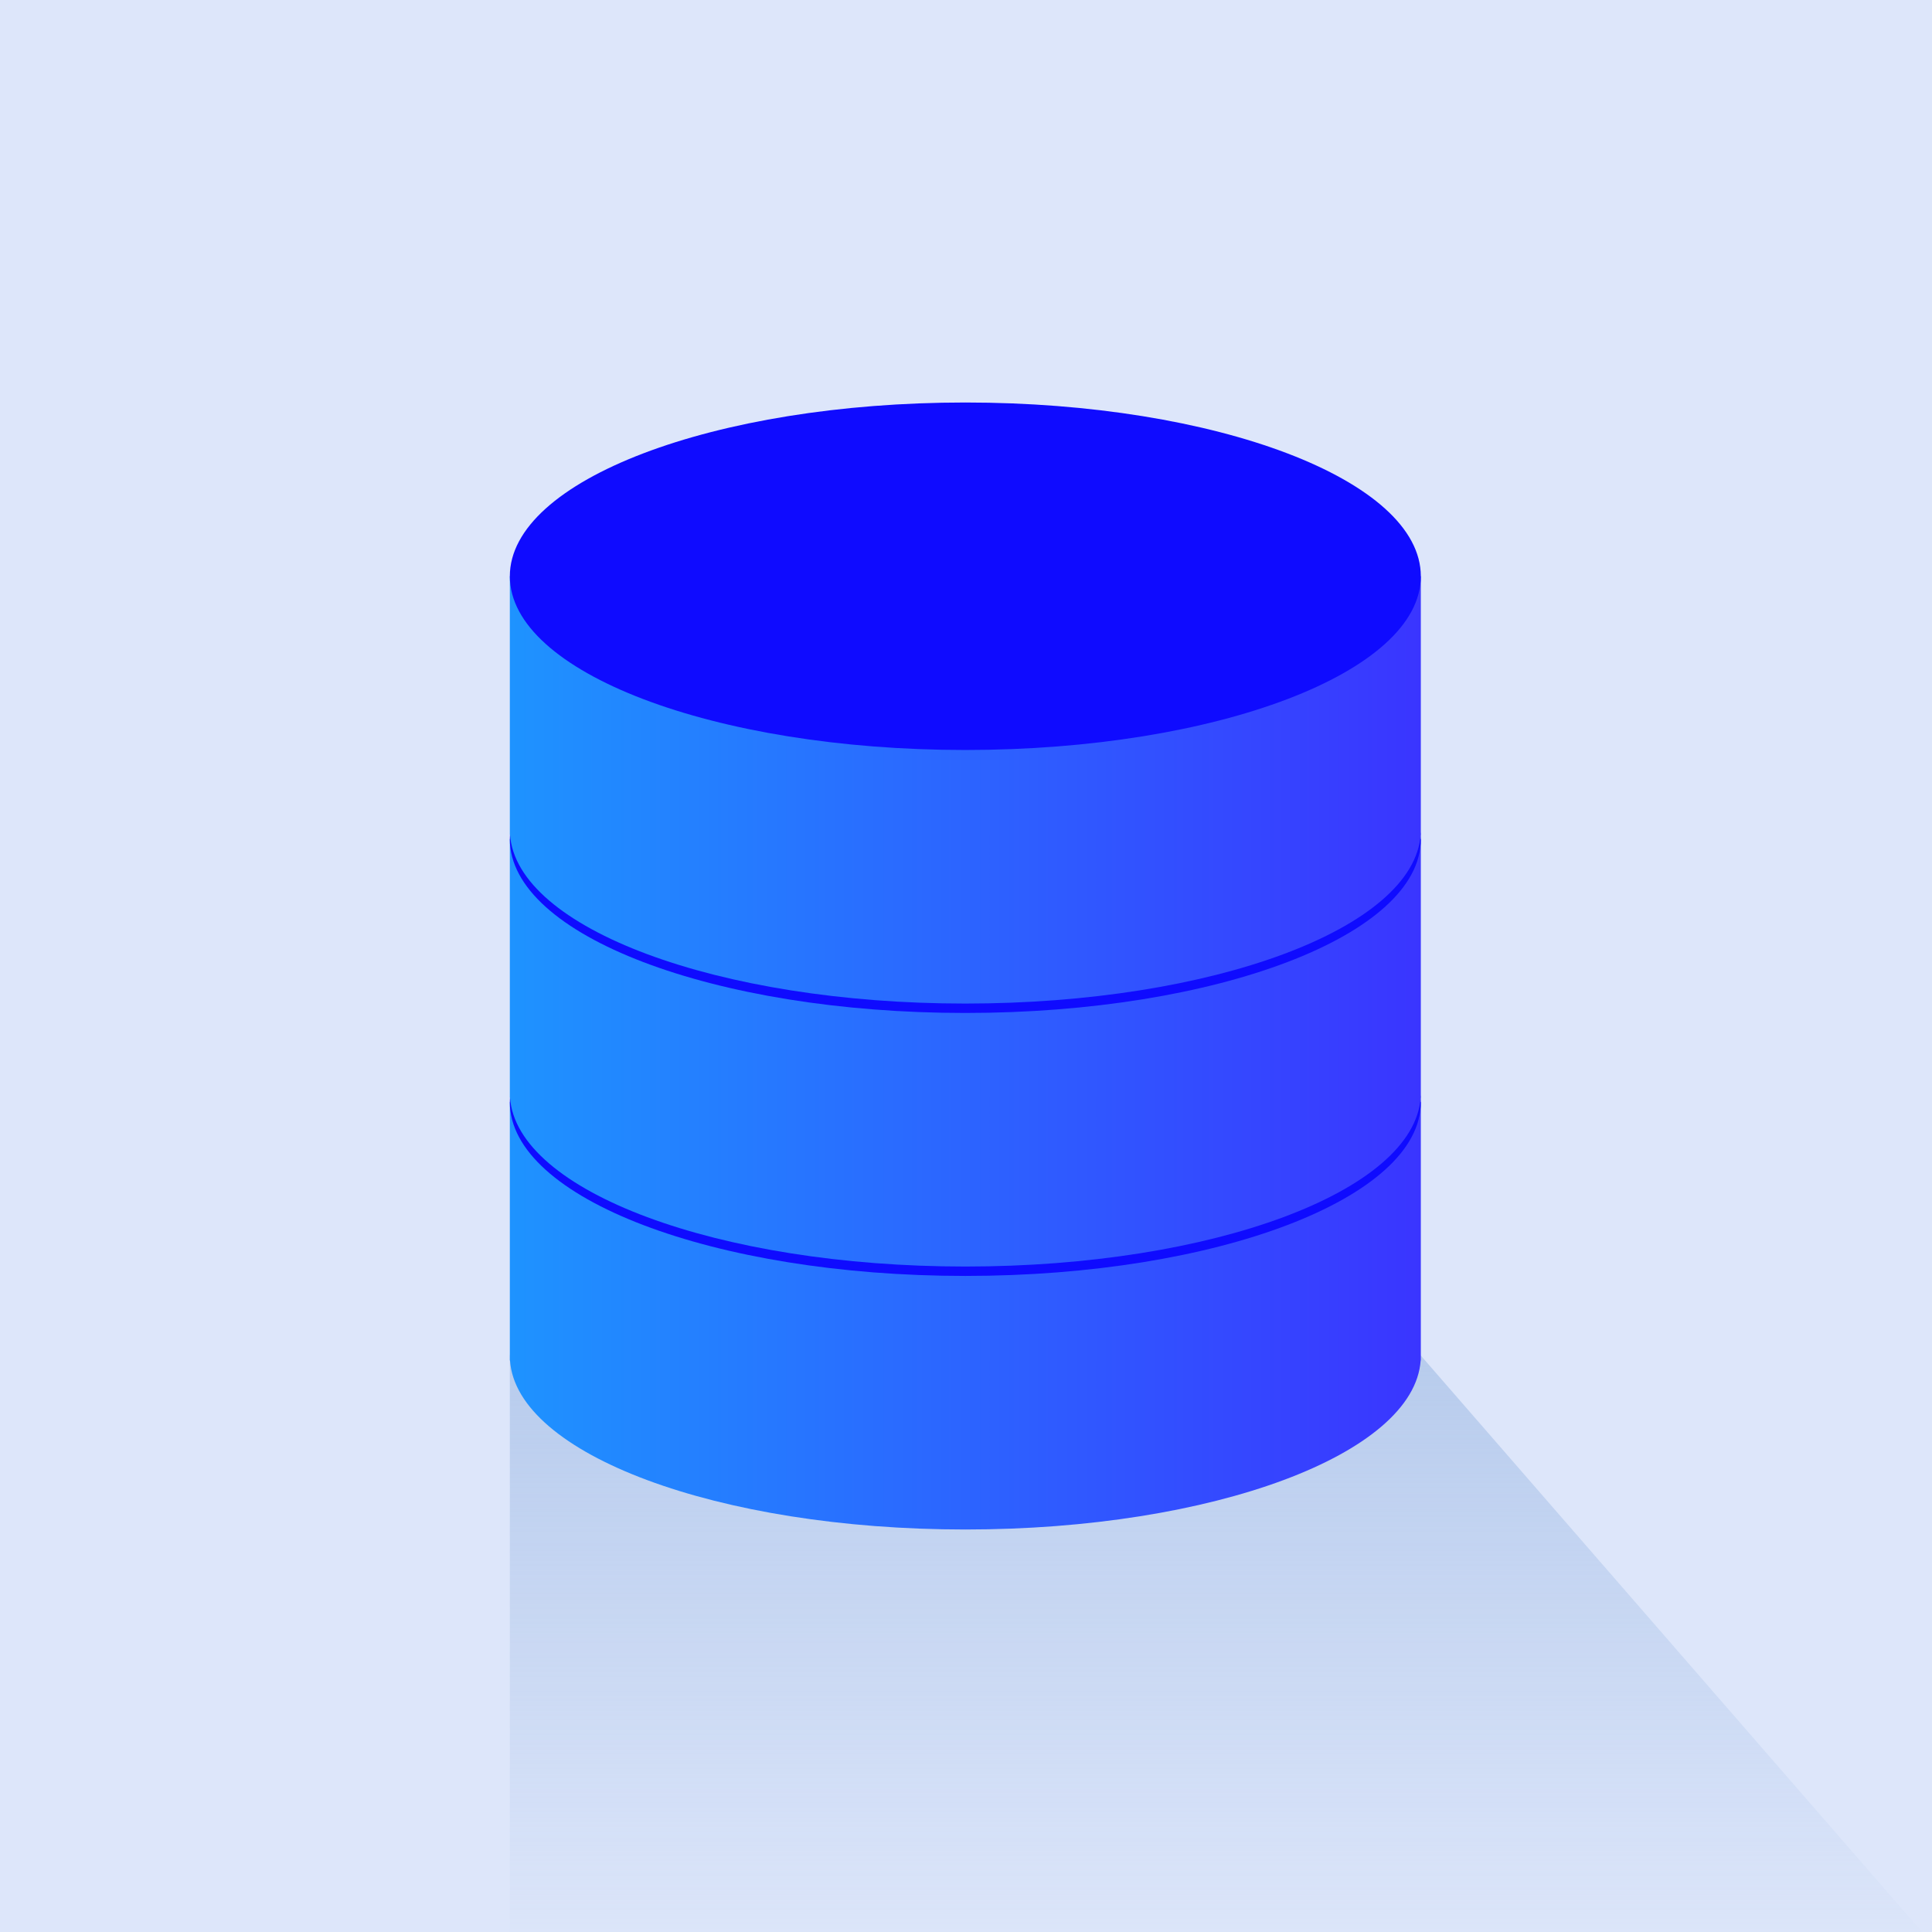
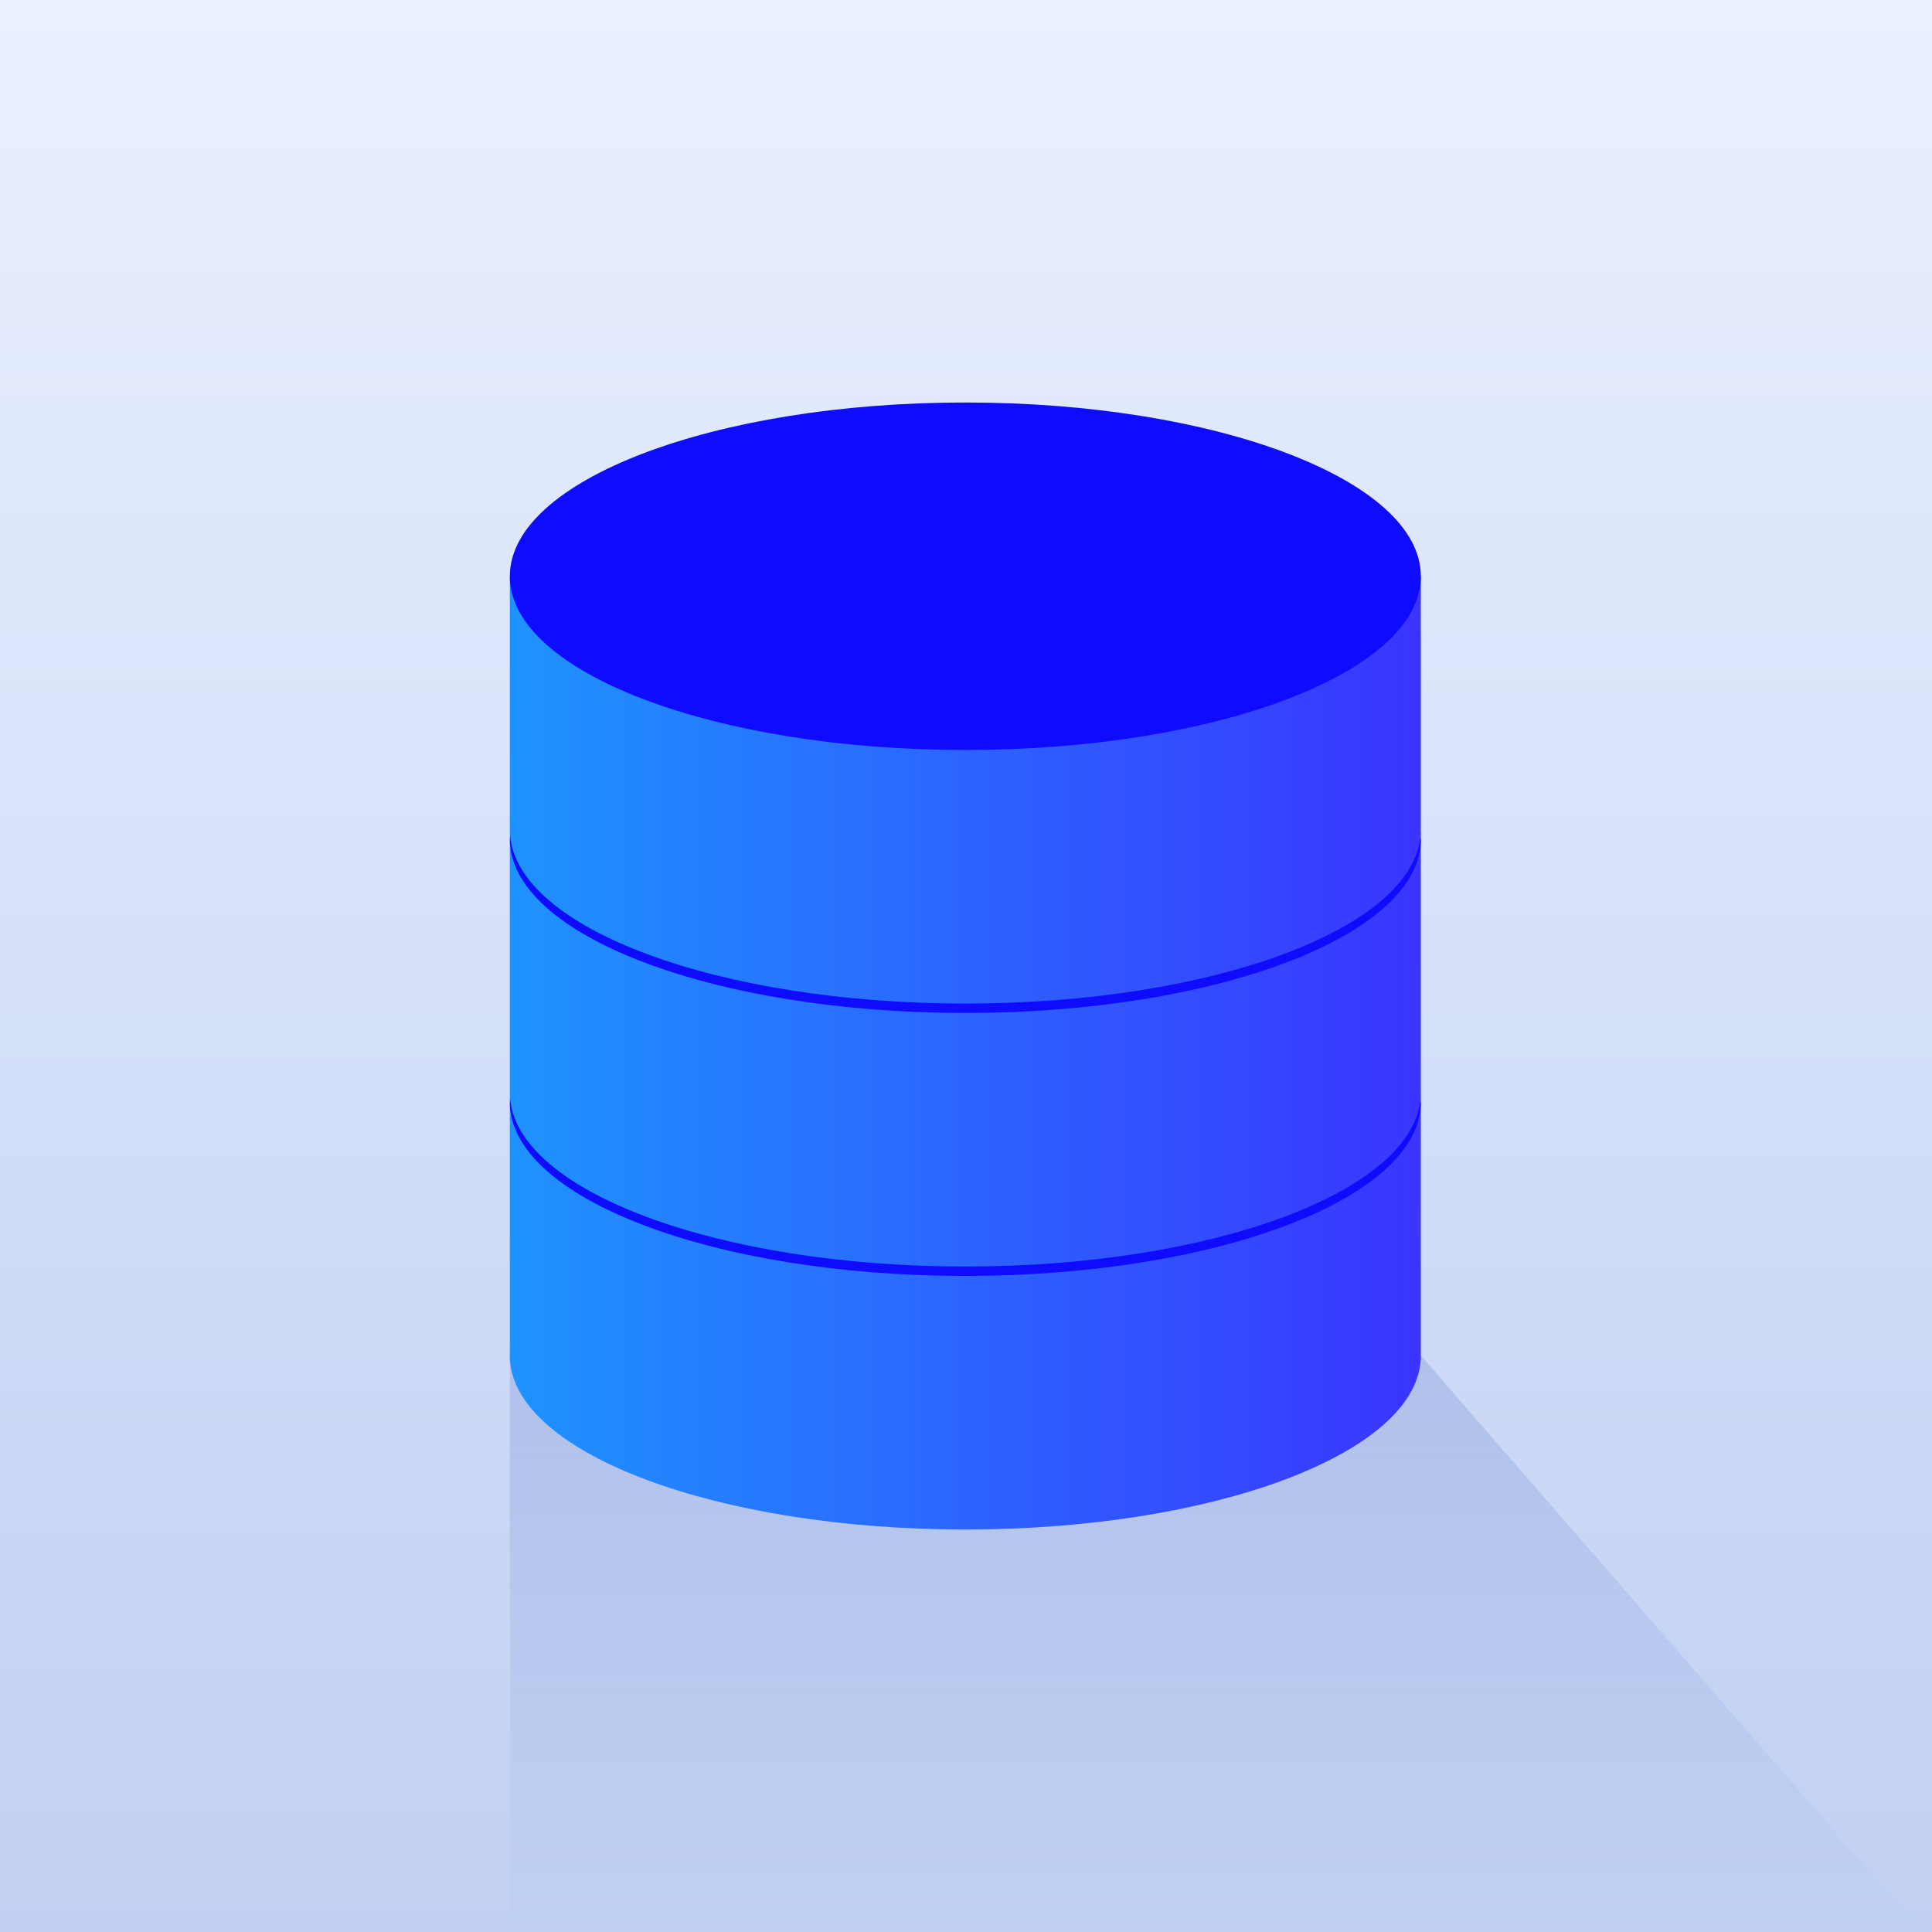
<svg xmlns="http://www.w3.org/2000/svg" width="72" height="72" viewBox="0 0 72 72" fill="none">
-   <g clip-path="url(#clip0_675_3486)">
-     <rect width="72" height="72" fill="#DDE6FA" />
-     <path opacity="0.5" d="M19 73V50.5L52.5 50L72.5 73H19Z" fill="url(#paint0_linear_675_3486)" />
-     <path fill-rule="evenodd" clip-rule="evenodd" d="M52.95 41.075H19V50.518C19 50.521 19 50.523 19 50.525C19 50.527 19 50.529 19 50.532V50.7H19.006C19.249 54.195 26.753 57 35.975 57C45.197 57 52.701 54.195 52.944 50.7H52.95V41.075Z" fill="url(#paint1_linear_675_3486)" />
+   <g clip-path="url(#clip0_688_368)">
+     <rect width="72" height="72" fill="url(#paint0_linear_688_368)" />
+     <path opacity="0.5" d="M19 73V50.5L52.5 50L72.5 73H19Z" fill="url(#paint1_linear_688_368)" />
+     <path fill-rule="evenodd" clip-rule="evenodd" d="M52.95 41.075H19V50.518C19 50.521 19 50.523 19 50.525C19 50.527 19 50.529 19 50.532V50.7H19.006C19.249 54.195 26.753 57 35.975 57C45.197 57 52.701 54.195 52.944 50.7H52.95V41.075Z" fill="url(#paint2_linear_688_368)" />
    <ellipse cx="35.975" cy="41.075" rx="16.975" ry="6.475" fill="#0F0BFF" />
-     <path fill-rule="evenodd" clip-rule="evenodd" d="M52.95 31.275H19V40.718C19 40.721 19 40.723 19 40.725C19 40.727 19 40.729 19 40.732V40.9H19.006C19.249 44.395 26.753 47.2 35.975 47.2C45.197 47.2 52.701 44.395 52.944 40.9H52.95V31.275Z" fill="url(#paint2_linear_675_3486)" />
+     <path fill-rule="evenodd" clip-rule="evenodd" d="M52.95 31.275H19V40.718C19 40.721 19 40.723 19 40.725C19 40.727 19 40.729 19 40.732V40.9H19.006C19.249 44.395 26.753 47.2 35.975 47.2C45.197 47.2 52.701 44.395 52.944 40.9H52.95V31.275Z" fill="url(#paint3_linear_688_368)" />
    <ellipse cx="35.975" cy="31.275" rx="16.975" ry="6.475" fill="#0F0BFF" />
-     <path fill-rule="evenodd" clip-rule="evenodd" d="M52.95 21.475H19V30.918C19 30.921 19 30.923 19 30.925C19 30.927 19 30.929 19 30.931V31.1H19.006C19.249 34.595 26.753 37.4 35.975 37.4C45.197 37.4 52.701 34.595 52.944 31.1H52.95V21.475Z" fill="url(#paint3_linear_675_3486)" />
+     <path fill-rule="evenodd" clip-rule="evenodd" d="M52.95 21.475H19V30.918C19 30.921 19 30.923 19 30.925C19 30.927 19 30.929 19 30.931V31.1H19.006C19.249 34.595 26.753 37.4 35.975 37.4C45.197 37.4 52.701 34.595 52.944 31.1H52.95V21.475Z" fill="url(#paint4_linear_688_368)" />
    <ellipse cx="35.975" cy="21.475" rx="16.975" ry="6.475" fill="#0F0BFF" />
  </g>
  <defs>
-     <linearGradient id="paint0_linear_675_3486" x1="45.75" y1="50" x2="45.75" y2="73" gradientUnits="userSpaceOnUse">
-       <stop stop-color="#90B0DF" />
-       <stop offset="1" stop-color="#90B0DF" stop-opacity="0" />
+     <linearGradient id="paint0_linear_688_368" x1="36" y1="0" x2="36" y2="72" gradientUnits="userSpaceOnUse">
+       <stop stop-color="#EAF0FF" />
+       <stop offset="1" stop-color="#C1D0F2" />
    </linearGradient>
-     <linearGradient id="paint1_linear_675_3486" x1="19" y1="48.95" x2="52.95" y2="48.95" gradientUnits="userSpaceOnUse">
+     <linearGradient id="paint1_linear_688_368" x1="45.75" y1="50" x2="45.75" y2="73" gradientUnits="userSpaceOnUse">
+       <stop stop-color="#90A6DF" />
+       <stop offset="1" stop-color="#90A6DF" stop-opacity="0" />
+     </linearGradient>
+     <linearGradient id="paint2_linear_688_368" x1="19" y1="48.95" x2="52.95" y2="48.95" gradientUnits="userSpaceOnUse">
      <stop stop-color="#1E93FF" />
      <stop offset="1" stop-color="#3A35FF" />
      <stop offset="1" stop-color="#0249FF" />
    </linearGradient>
-     <linearGradient id="paint2_linear_675_3486" x1="19" y1="39.15" x2="52.95" y2="39.15" gradientUnits="userSpaceOnUse">
+     <linearGradient id="paint3_linear_688_368" x1="19" y1="39.15" x2="52.95" y2="39.15" gradientUnits="userSpaceOnUse">
      <stop stop-color="#1E93FF" />
      <stop offset="1" stop-color="#3A35FF" />
      <stop offset="1" stop-color="#0249FF" />
    </linearGradient>
-     <linearGradient id="paint3_linear_675_3486" x1="19" y1="29.35" x2="52.95" y2="29.35" gradientUnits="userSpaceOnUse">
+     <linearGradient id="paint4_linear_688_368" x1="19" y1="29.35" x2="52.95" y2="29.35" gradientUnits="userSpaceOnUse">
      <stop stop-color="#1E93FF" />
      <stop offset="1" stop-color="#3A35FF" />
      <stop offset="1" stop-color="#0249FF" />
    </linearGradient>
-     <clipPath id="clip0_675_3486">
+     <clipPath id="clip0_688_368">
      <rect width="72" height="72" fill="white" />
    </clipPath>
  </defs>
</svg>
